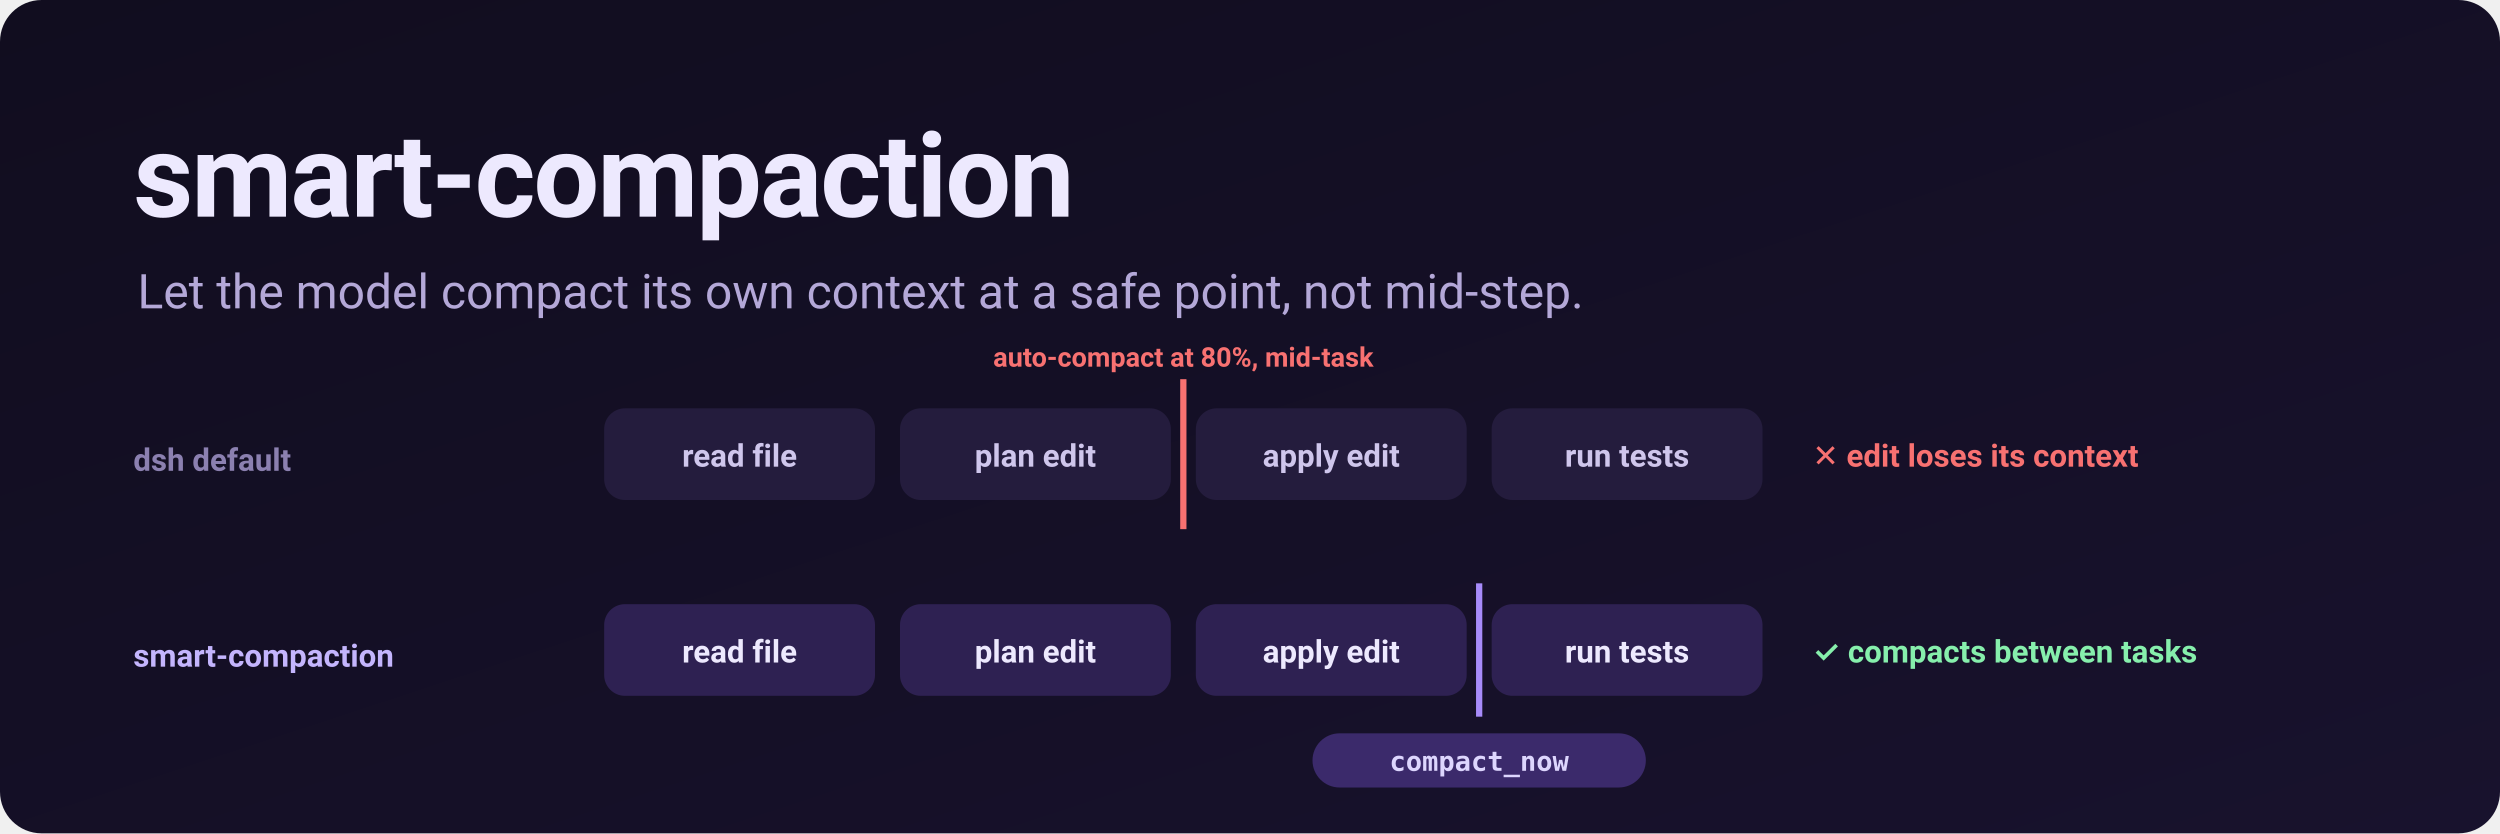
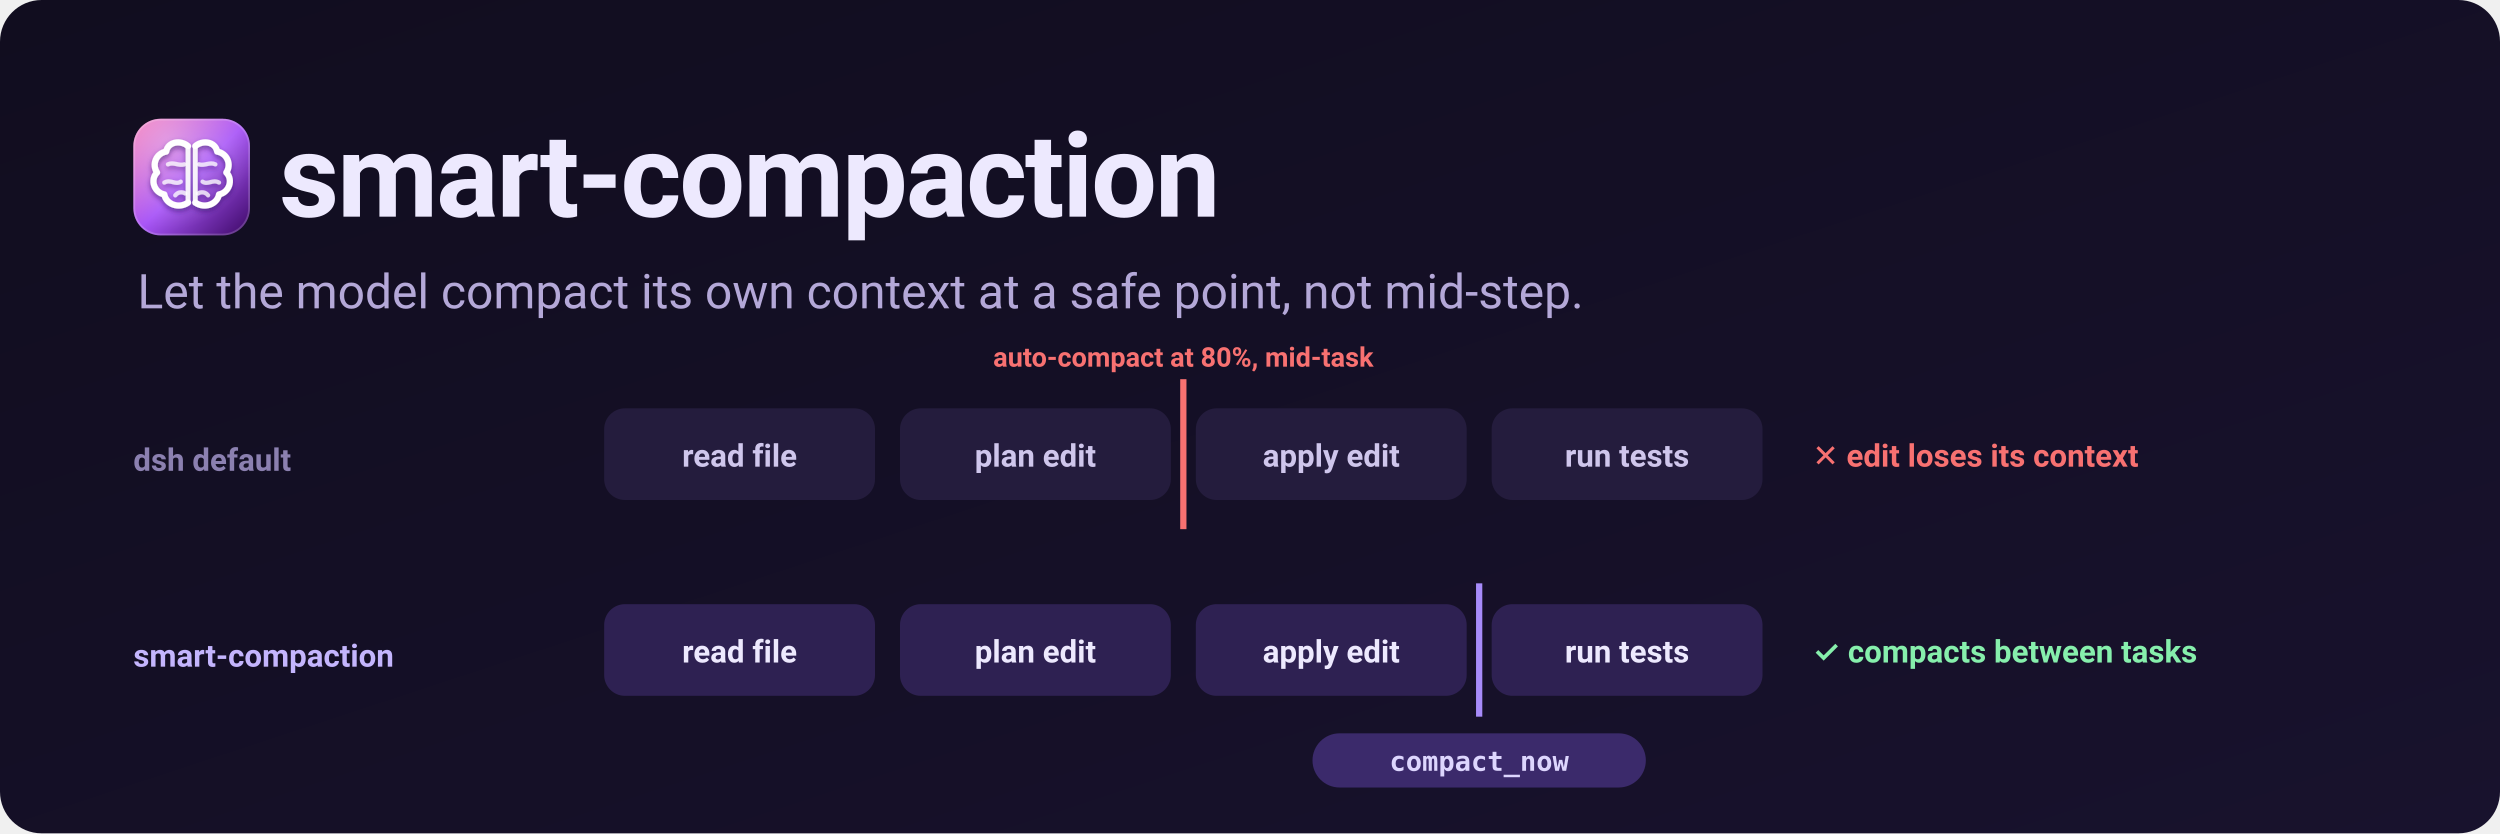
<svg xmlns="http://www.w3.org/2000/svg" width="1200" height="400" viewBox="0 0 1200 400" font-family="ui-sans-serif, -apple-system, 'Segoe UI', Roboto, Helvetica, Arial, sans-serif">
  <defs>
    <linearGradient id="bg" x1="0" y1="0" x2="1" y2="1">
      <stop offset="0" stop-color="#110d1f" />
      <stop offset="1" stop-color="#18122d" />
    </linearGradient>
  </defs>
  <rect width="1200" height="400" rx="20" fill="url(#bg)" />
-   <text x="64" y="104" fill="#ede9fe" font-size="56" font-weight="700" letter-spacing="-1">smart-compaction</text>
+   <svg x="64" y="57" width="56" height="56" viewBox="0 0 64 64">
+     <defs>
+       <linearGradient id="ic-bg" x1="0" y1="0" x2="1" y2="1">
+         <stop offset="0" stop-color="#F472B6" />
+         <stop offset=".5" stop-color="#A855F7" />
+         <stop offset="1" stop-color="#3B0764" />
+       </linearGradient>
+       <radialGradient id="ic-hi" cx=".3" cy=".2" r=".75">
+         <stop offset="0" stop-color="#fff" stop-opacity=".35" />
+         <stop offset="1" stop-color="#fff" stop-opacity="0" />
+       </radialGradient>
+       <filter id="ic-drop" x="-30%" y="-30%" width="160%" height="160%">
+         <feDropShadow dx="0" dy="1.5" stdDeviation="1.5" flood-color="#2E1065" flood-opacity=".55" />
+       </filter>
+     </defs>
+     <rect width="64" height="64" rx="15" fill="url(#ic-bg)" />
+     <rect width="64" height="64" rx="15" fill="url(#ic-hi)" />
+     <g fill="none" stroke="#fff" stroke-linecap="round" stroke-linejoin="round" filter="url(#ic-drop)">
+       <path d="M30 15c-4-3.5-11-2.5-12 3-5.5 1-8 7-5 11.5-4 4-1.5 11 4 12 1 5.5 8 8 13 4.5" stroke-width="3.4" />
+       <path d="M34 15c4-3.5 11-2.5 12 3 5.5 1 8 7 5 11.5 4 4 1.5 11-4 12-1 5.5-8 8-13 4.5" stroke-width="3.4" />
+       <path d="M30 15v31M34 15v31" stroke-width="2.6" stroke-opacity=".9" />
+       <path d="M19 25c3-1.5 6 1 9 0M17 35c3.5-2 6 1.5 9-.5M23 42c1.5-2 4-2 5.5-1" stroke-width="2.3" stroke-opacity=".75" />
+       <path d="M45 25c-3-1.5-6 1-9 0M47 35c-3.5-2-6 1.5-9-.5M41 42c-1.5-2-4-2-5.5-1" stroke-width="2.3" stroke-opacity=".75" />
+     </g>
+     <rect x=".5" y=".5" width="63" height="63" rx="14.5" fill="none" stroke="#fff" stroke-opacity=".18" />
+   </svg>
+   <text x="134" y="104" fill="#ede9fe" font-size="56" font-weight="700" letter-spacing="-1">smart-compaction</text>
  <text x="66" y="148" fill="#b4a8d8" font-size="23">Let the model compact its own context at a safe point, not mid-step.</text>
  <g font-size="15" font-weight="600">
    <text x="64" y="226" fill="#8b80b0">dsh default</text>
    <text x="64" y="320" fill="#c4b5fd">smart-compaction</text>
    <g transform="translate(290 196)">
      <rect x="0" width="130" height="44" rx="10" fill="#241c3d" />
      <text x="65" y="28" fill="#cfc6ec" text-anchor="middle">read file</text>
      <rect x="142" width="130" height="44" rx="10" fill="#241c3d" />
      <text x="207" y="28" fill="#cfc6ec" text-anchor="middle">plan edit</text>
      <rect x="284" width="130" height="44" rx="10" fill="#241c3d" />
      <text x="349" y="28" fill="#cfc6ec" text-anchor="middle">apply edit</text>
      <rect x="426" width="130" height="44" rx="10" fill="#241c3d" />
      <text x="491" y="28" fill="#cfc6ec" text-anchor="middle">run tests</text>
      <line x1="278" y1="-14" x2="278" y2="58" stroke="#f87171" stroke-width="3" />
      <text x="278" y="-20" fill="#f87171" text-anchor="middle" font-size="13">auto-compact at 80%, mid-task</text>
      <text x="580" y="28" fill="#f87171" font-size="15">✕ edit loses its context</text>
    </g>
    <g transform="translate(290 290)">
      <rect x="0" width="130" height="44" rx="10" fill="#2e2152" />
      <text x="65" y="28" fill="#ede9fe" text-anchor="middle">read file</text>
      <rect x="142" width="130" height="44" rx="10" fill="#2e2152" />
      <text x="207" y="28" fill="#ede9fe" text-anchor="middle">plan edit</text>
      <rect x="284" width="130" height="44" rx="10" fill="#2e2152" />
      <text x="349" y="28" fill="#ede9fe" text-anchor="middle">apply edit</text>
      <rect x="426" width="130" height="44" rx="10" fill="#2e2152" />
      <text x="491" y="28" fill="#ede9fe" text-anchor="middle">run tests</text>
      <line x1="420" y1="-10" x2="420" y2="54" stroke="#a78bfa" stroke-width="3" />
      <rect x="340" y="62" width="160" height="26" rx="13" fill="#3b2a6b" />
      <text x="420" y="80" fill="#ddd6fe" text-anchor="middle" font-size="13" font-family="ui-monospace, SFMono-Regular, Menlo, Consolas, monospace">compact_now</text>
      <text x="580" y="28" fill="#86efac" font-size="15">✓ compacts between tasks</text>
    </g>
  </g>
</svg>
